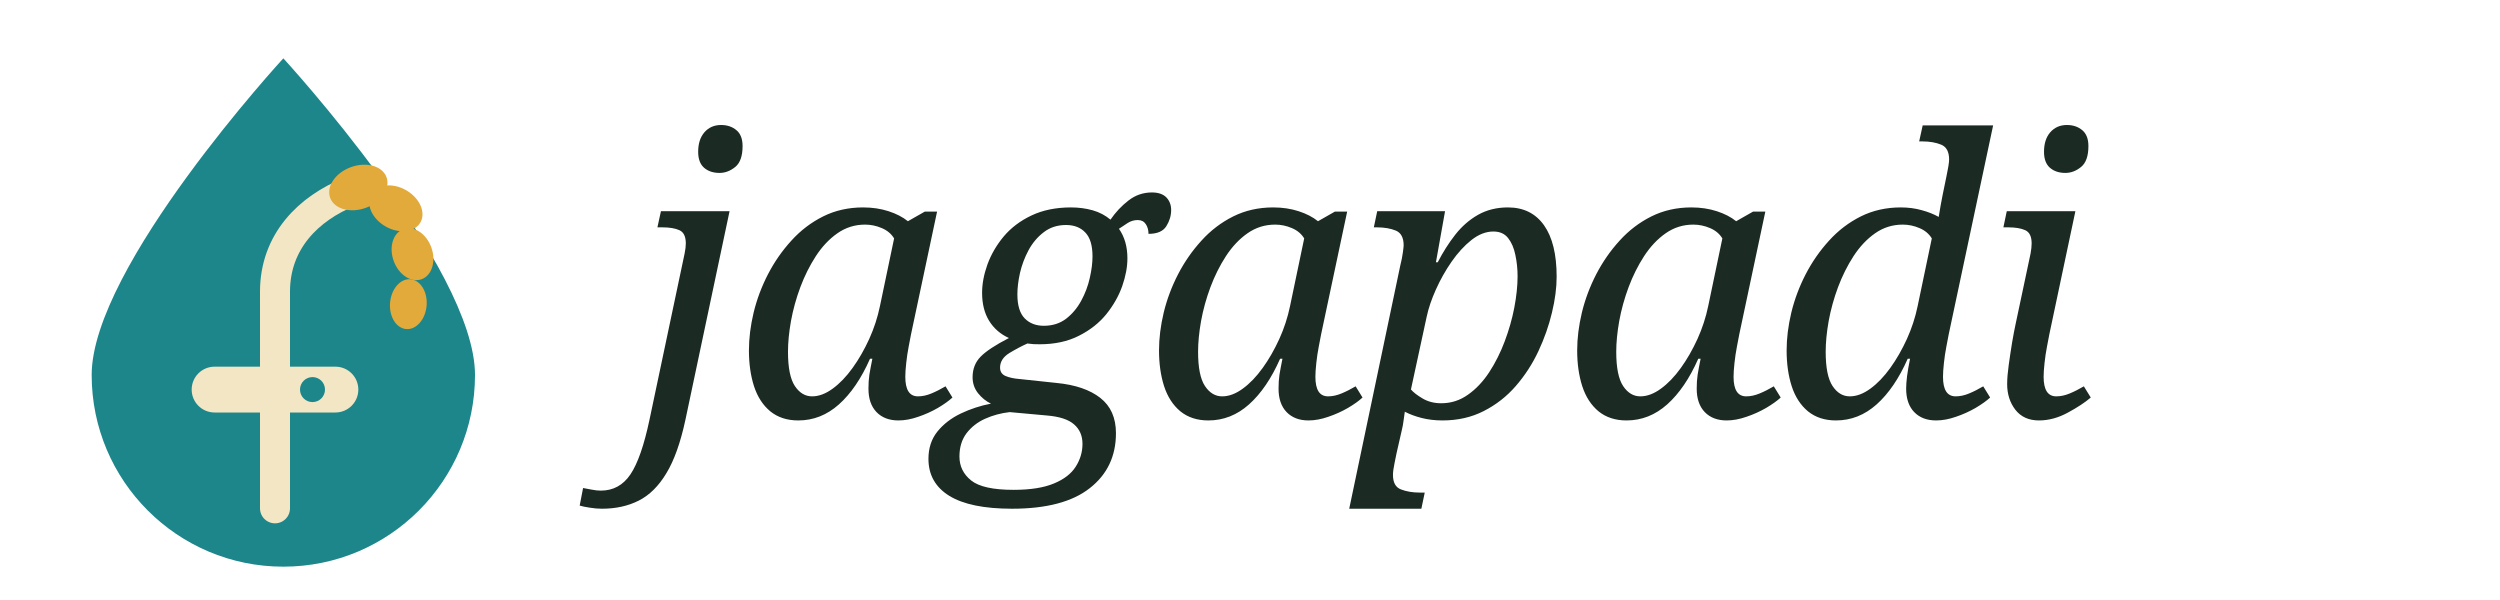
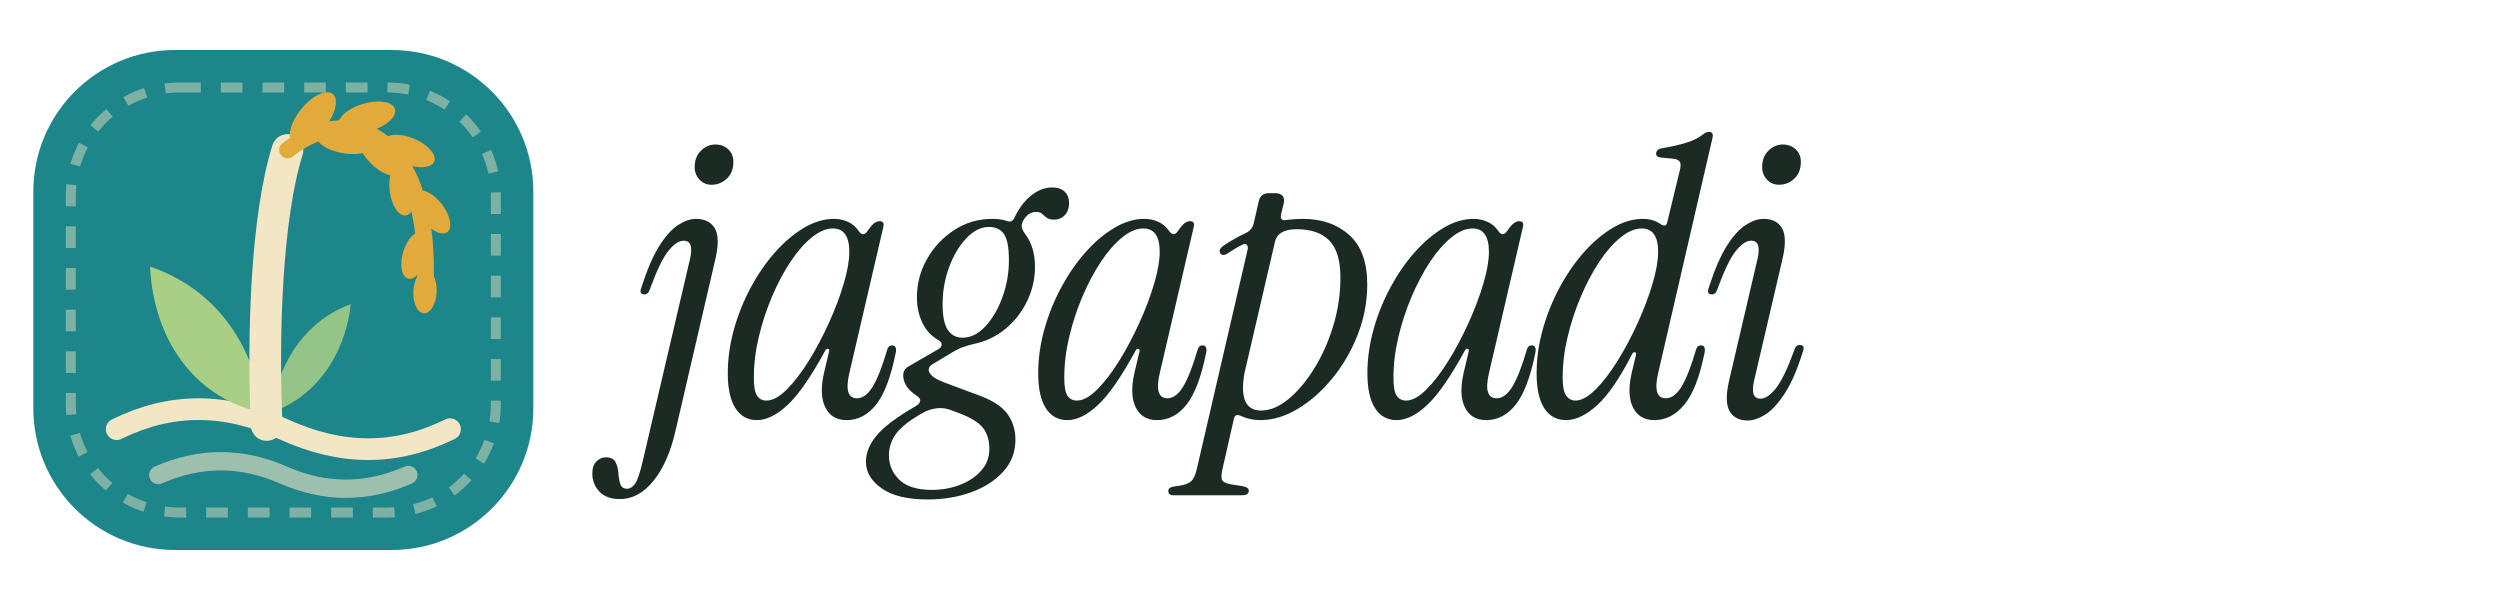
<svg xmlns="http://www.w3.org/2000/svg" viewBox="0 0 300 72" role="img" aria-label="Jagapadi">
  <g transform="translate(2 4)">
-     <path d="M32 3C32 3 9 28 9 41a23 23 0 0 0 46 0C55 28 32 3 32 3Z" fill="#1c868b" />
-     <path d="M31 57V31c0-6 4-10 9-12" fill="none" stroke="#f3e6c4" stroke-width="3.6" stroke-linecap="round" />
+     <rect x="2" y="2" width="60" height="60" rx="17" fill="#1c868b" />
+     <rect x="6.5" y="6.5" width="51" height="51" rx="13" fill="none" stroke="#f3e6c4" stroke-opacity=".45" stroke-width="1.2" stroke-dasharray="2.6 2.4" />
+     <path d="M12 47.5c6.5-3.2 13-3.2 20 0s13.5 3.2 20 0" fill="none" stroke="#f3e6c4" stroke-width="2.6" stroke-linecap="round" />
+     <path d="M17 53c5-2.2 10-2.2 15 0s10 2.2 15 0" fill="none" stroke="#f3e6c4" stroke-opacity=".6" stroke-width="2.2" stroke-linecap="round" />
+     <path d="M29.5 45.5C22 44 16.5 37.5 16 28c7.5 2.5 12.5 9 13.5 17.5Z" fill="#a9cf86" />
+     <path d="M30.5 45.5c4.8-1.6 8.8-6.2 9.6-13-5 1.8-8.6 6.4-9.6 13Z" fill="#a9cf86" opacity=".85" />
+     <path d="M30 47C29.5 36 30 22 32.5 14" fill="none" stroke="#f3e6c4" stroke-width="3.8" stroke-linecap="round" />
+     <path d="M32.5 14C40 8 50 12 49 31" fill="none" stroke="#e2a93b" stroke-width="2" stroke-linecap="round" />
    <g fill="#e2a93b">
-       <ellipse cx="41" cy="18.5" rx="3.6" ry="2.6" transform="rotate(-20 41 18.5)" />
-       <ellipse cx="45.5" cy="21" rx="3.4" ry="2.5" transform="rotate(30 45.5 21)" />
-       <ellipse cx="47.5" cy="26.5" rx="3.2" ry="2.4" transform="rotate(70 47.5 26.5)" />
-       <ellipse cx="47" cy="32.5" rx="3" ry="2.2" transform="rotate(95 47 32.5)" />
+       <ellipse cx="35.54" cy="10.23" rx="3.80" ry="1.80" transform="rotate(-51.0 35.54 10.23)" />
+       <ellipse cx="39.57" cy="12.68" rx="3.67" ry="1.75" transform="rotate(8.2 39.57 12.68)" />
+       <ellipse cx="42.01" cy="10.10" rx="3.54" ry="1.70" transform="rotate(-17.0 42.01 10.10)" />
+       <ellipse cx="43.57" cy="14.34" rx="3.41" ry="1.65" transform="rotate(46.7 43.57 14.34)" />
+       <ellipse cx="47.07" cy="14.12" rx="3.29" ry="1.60" transform="rotate(22.7 47.07 14.12)" />
+       <ellipse cx="46.30" cy="18.72" rx="3.16" ry="1.55" transform="rotate(83.0 46.30 18.72)" />
+       <ellipse cx="49.85" cy="21.44" rx="3.03" ry="1.50" transform="rotate(52.7 49.85 21.44)" />
+       <ellipse cx="47.77" cy="26.65" rx="2.90" ry="1.45" transform="rotate(106.4 47.77 26.65)" />
+       <ellipse cx="49.00" cy="31.00" rx="2.60" ry="1.40" transform="rotate(93.0 49.00 31.00)" />
    </g>
-     <rect x="21" y="40" width="20" height="5.5" rx="2.75" fill="#f3e6c4" />
-     <circle cx="35.5" cy="42.75" r="1.5" fill="#1c868b" />
  </g>
-   <text x="76" y="50" font-family="'Instrument Serif', Georgia, serif" font-style="italic" font-size="46" letter-spacing="-1.5" fill="#1b2a23">jagapadi</text>
+   <path d="M85.384 22.17Q84.51 22.17 83.935 21.549Q83.36 20.928 83.36 20.054Q83.36 18.812 84.119 18.076Q84.878 17.34 85.844 17.34Q86.764 17.34 87.385 17.915Q88.006 18.49 88.006 19.41Q88.006 20.698 87.224 21.434Q86.442 22.17 85.384 22.17ZM74.39 59.89Q72.78 59.89 71.929 58.993Q71.078 58.096 71.078 56.808Q71.078 55.842 71.584 55.359Q72.09 54.876 72.688 54.876Q73.562 54.876 73.861 55.451Q74.16 56.026 74.206 56.762Q74.252 57.498 74.436 58.073Q74.62 58.648 75.264 58.648Q75.77 58.648 76.207 58.05Q76.644 57.452 77.15 55.244L82.808 31.048Q83.038 30.036 82.877 29.461Q82.716 28.886 82.026 28.886Q81.198 28.886 80.209 30.105Q79.22 31.324 77.978 34.728Q77.794 35.326 77.334 35.326Q76.644 35.326 76.966 34.498Q77.978 31.324 79.105 29.53Q80.232 27.736 81.382 27.0Q82.532 26.264 83.498 26.264Q85.108 26.264 85.775 27.391Q86.442 28.518 85.844 31.094L81.06 51.702Q80.186 55.52 78.415 57.705Q76.644 59.89 74.39 59.89ZM90.83 50.414Q89.174 50.414 88.254 48.988Q87.334 47.562 87.334 44.802Q87.334 42.18 88.07 39.535Q88.806 36.89 90.094 34.498Q91.382 32.106 93.015 30.266Q94.648 28.426 96.465 27.345Q98.282 26.264 100.076 26.264Q100.95 26.264 101.732 26.609Q102.514 26.954 103.02 27.69Q103.296 28.104 103.572 28.104Q103.848 28.104 104.124 27.69Q104.63 26.954 104.952 26.747Q105.274 26.54 105.55 26.54Q106.148 26.54 106.01 27.184L101.916 44.802Q101.226 47.792 102.836 47.792Q103.894 47.792 104.745 46.366Q105.596 44.94 106.47 41.95Q106.608 41.444 107.068 41.444Q107.39 41.444 107.482 41.72Q107.574 41.996 107.482 42.364Q106.608 46.688 105.136 48.551Q103.664 50.414 101.594 50.414Q99.8 50.414 99.041 48.896Q98.282 47.378 98.88 44.756L99.478 42.226Q99.57 41.904 99.363 41.858Q99.156 41.812 99.018 42.088Q96.488 46.734 94.533 48.574Q92.578 50.414 90.83 50.414ZM91.98 48.068Q93.084 48.068 94.418 46.734Q95.752 45.4 97.063 43.284Q98.374 41.168 99.478 38.73Q100.582 36.292 101.249 34.038Q101.916 31.784 101.916 30.22Q101.916 27.414 99.938 27.414Q98.742 27.414 97.408 28.495Q96.074 29.576 94.855 31.416Q93.636 33.256 92.647 35.579Q91.658 37.902 91.06 40.409Q90.462 42.916 90.462 45.308Q90.462 46.918 90.853 47.493Q91.244 48.068 91.98 48.068ZM111.318 59.936Q107.684 59.936 105.798 58.602Q103.912 57.268 103.912 55.428Q103.912 53.818 105.177 52.277Q106.442 50.736 109.846 48.758Q110.352 48.482 110.421 48.137Q110.49 47.792 109.984 47.47Q108.696 46.642 108.443 45.538Q108.19 44.434 109.018 43.974L112.514 41.95Q112.974 41.72 112.997 41.375Q113.02 41.03 112.514 40.754Q111.272 40.018 110.651 38.661Q110.03 37.304 110.03 35.694Q110.03 33.21 111.249 31.071Q112.468 28.932 114.515 27.598Q116.562 26.264 119.092 26.264Q120.15 26.264 120.886 26.54Q121.438 26.724 121.714 26.172Q122.496 24.47 123.715 23.481Q124.934 22.492 126.268 22.492Q127.234 22.492 127.763 22.998Q128.292 23.504 128.292 24.378Q128.292 25.252 127.786 25.804Q127.28 26.356 126.498 26.356Q125.9 26.356 125.601 26.126Q125.302 25.896 125.072 25.666Q124.842 25.436 124.336 25.436Q123.324 25.436 122.726 26.586Q122.542 27.0 122.634 27.345Q122.726 27.69 123.002 28.058Q124.198 29.622 124.198 32.014Q124.198 34.176 123.255 36.131Q122.312 38.086 120.679 39.443Q119.046 40.8 116.93 41.26Q116.102 41.444 115.435 41.697Q114.768 41.95 113.756 42.594L111.916 43.698Q111.226 44.112 111.548 44.733Q111.87 45.354 113.342 45.906L117.298 47.378Q119.874 48.298 120.863 49.632Q121.852 50.966 121.852 52.76Q121.852 54.968 120.403 56.578Q118.954 58.188 116.562 59.062Q114.17 59.936 111.318 59.936ZM113.112 36.522Q113.112 38.638 113.733 39.581Q114.354 40.524 115.504 40.524Q116.976 40.524 118.241 39.167Q119.506 37.81 120.288 35.671Q121.07 33.532 121.07 31.232Q121.07 28.932 120.472 28.081Q119.874 27.23 118.678 27.23Q117.252 27.23 115.964 28.587Q114.676 29.944 113.894 32.06Q113.112 34.176 113.112 36.522ZM111.824 58.786Q113.618 58.786 115.182 58.188Q116.746 57.59 117.735 56.486Q118.724 55.382 118.724 53.864Q118.724 52.346 117.965 51.357Q117.206 50.368 114.998 49.54L114.124 49.218Q113.296 48.896 112.468 48.988Q111.64 49.08 110.904 49.448Q108.42 50.828 107.546 52.024Q106.672 53.22 106.672 54.646Q106.672 56.348 107.914 57.567Q109.156 58.786 111.824 58.786ZM128.08 50.414Q126.424 50.414 125.504 48.988Q124.584 47.562 124.584 44.802Q124.584 42.18 125.32 39.535Q126.056 36.89 127.344 34.498Q128.632 32.106 130.265 30.266Q131.898 28.426 133.715 27.345Q135.532 26.264 137.326 26.264Q138.2 26.264 138.982 26.609Q139.764 26.954 140.27 27.69Q140.546 28.104 140.822 28.104Q141.098 28.104 141.374 27.69Q141.88 26.954 142.202 26.747Q142.524 26.54 142.8 26.54Q143.398 26.54 143.26 27.184L139.166 44.802Q138.476 47.792 140.086 47.792Q141.144 47.792 141.995 46.366Q142.846 44.94 143.72 41.95Q143.858 41.444 144.318 41.444Q144.64 41.444 144.732 41.72Q144.824 41.996 144.732 42.364Q143.858 46.688 142.386 48.551Q140.914 50.414 138.844 50.414Q137.05 50.414 136.291 48.896Q135.532 47.378 136.13 44.756L136.728 42.226Q136.82 41.904 136.613 41.858Q136.406 41.812 136.268 42.088Q133.738 46.734 131.783 48.574Q129.828 50.414 128.08 50.414ZM129.23 48.068Q130.334 48.068 131.668 46.734Q133.002 45.4 134.313 43.284Q135.624 41.168 136.728 38.73Q137.832 36.292 138.499 34.038Q139.166 31.784 139.166 30.22Q139.166 27.414 137.188 27.414Q135.992 27.414 134.658 28.495Q133.324 29.576 132.105 31.416Q130.886 33.256 129.897 35.579Q128.908 37.902 128.31 40.409Q127.712 42.916 127.712 45.308Q127.712 46.918 128.103 47.493Q128.494 48.068 129.23 48.068ZM140.794 59.43Q140.196 59.43 140.196 58.924Q140.196 58.464 140.932 58.372L141.576 58.28Q142.496 58.142 142.933 57.751Q143.37 57.36 143.6 56.348L149.718 29.944Q149.81 29.576 149.603 29.369Q149.396 29.162 149.028 29.392Q148.568 29.622 148.154 29.875Q147.74 30.128 147.326 30.404Q146.912 30.68 146.636 30.565Q146.36 30.45 146.36 30.128Q146.36 29.806 146.82 29.484Q148.108 28.61 149.488 27.966Q150.27 27.598 150.454 26.77L151.052 24.148Q151.282 23.182 152.248 23.182H153.076Q153.628 23.182 153.904 23.504Q154.18 23.826 154.042 24.424L153.72 25.758Q153.582 26.54 154.318 26.402Q155.376 26.264 156.342 26.264Q159.746 26.264 161.908 28.196Q164.07 30.128 164.07 34.13Q164.07 37.258 162.92 40.179Q161.77 43.1 159.884 45.4Q157.998 47.7 155.744 49.057Q153.49 50.414 151.236 50.414Q149.994 50.414 148.89 49.908Q148.2 49.586 148.062 50.276L146.682 56.348Q146.452 57.36 146.705 57.682Q146.958 58.004 147.832 58.142L149.028 58.326Q149.856 58.464 149.856 58.878Q149.856 59.43 149.074 59.43ZM149.35 44.71Q148.522 49.264 151.328 49.264Q152.938 49.264 154.594 47.907Q156.25 46.55 157.676 44.273Q159.102 41.996 159.976 39.144Q160.85 36.292 160.85 33.302Q160.85 30.22 159.516 28.863Q158.182 27.506 155.606 27.506Q153.306 27.506 152.984 29.07ZM167.584 50.414Q165.928 50.414 165.008 48.988Q164.088 47.562 164.088 44.802Q164.088 42.18 164.824 39.535Q165.56 36.89 166.848 34.498Q168.136 32.106 169.769 30.266Q171.402 28.426 173.219 27.345Q175.036 26.264 176.83 26.264Q177.704 26.264 178.486 26.609Q179.268 26.954 179.774 27.69Q180.05 28.104 180.326 28.104Q180.602 28.104 180.878 27.69Q181.384 26.954 181.706 26.747Q182.028 26.54 182.304 26.54Q182.902 26.54 182.764 27.184L178.67 44.802Q177.98 47.792 179.59 47.792Q180.648 47.792 181.499 46.366Q182.35 44.94 183.224 41.95Q183.362 41.444 183.822 41.444Q184.144 41.444 184.236 41.72Q184.328 41.996 184.236 42.364Q183.362 46.688 181.89 48.551Q180.418 50.414 178.348 50.414Q176.554 50.414 175.795 48.896Q175.036 47.378 175.634 44.756L176.232 42.226Q176.324 41.904 176.117 41.858Q175.91 41.812 175.772 42.088Q173.242 46.734 171.287 48.574Q169.332 50.414 167.584 50.414ZM168.734 48.068Q169.838 48.068 171.172 46.734Q172.506 45.4 173.817 43.284Q175.128 41.168 176.232 38.73Q177.336 36.292 178.003 34.038Q178.67 31.784 178.67 30.22Q178.67 27.414 176.692 27.414Q175.496 27.414 174.162 28.495Q172.828 29.576 171.609 31.416Q170.39 33.256 169.401 35.579Q168.412 37.902 167.814 40.409Q167.216 42.916 167.216 45.308Q167.216 46.918 167.607 47.493Q167.998 48.068 168.734 48.068ZM187.934 50.414Q186.232 50.414 185.312 48.988Q184.392 47.562 184.392 44.802Q184.392 42.18 185.128 39.535Q185.864 36.89 187.152 34.498Q188.44 32.106 190.073 30.266Q191.706 28.426 193.523 27.345Q195.34 26.264 197.134 26.264Q198.376 26.264 199.296 26.908Q199.94 27.322 200.078 26.632L201.55 20.56Q201.78 19.732 201.573 19.41Q201.366 19.088 200.722 19.042L199.342 18.904Q198.652 18.858 198.744 18.306Q198.836 17.892 199.388 17.8Q201.044 17.524 202.332 17.133Q203.62 16.742 204.402 16.098Q204.77 15.822 205.092 15.822Q205.644 15.822 205.506 16.512L198.974 44.802Q198.284 47.792 199.894 47.792Q200.952 47.792 201.803 46.366Q202.654 44.94 203.528 41.95Q203.666 41.444 204.126 41.444Q204.448 41.444 204.54 41.72Q204.632 41.996 204.54 42.364Q203.666 46.688 202.125 48.551Q200.584 50.414 198.514 50.414Q196.72 50.414 195.961 48.896Q195.202 47.378 195.8 44.756L196.306 42.64Q196.398 42.318 196.191 42.272Q195.984 42.226 195.846 42.502Q193.638 46.826 191.66 48.62Q189.682 50.414 187.934 50.414ZM189.038 48.068Q190.142 48.068 191.476 46.734Q192.81 45.4 194.121 43.284Q195.432 41.168 196.536 38.73Q197.64 36.292 198.307 34.038Q198.974 31.784 198.974 30.22Q198.974 27.414 196.996 27.414Q195.8 27.414 194.466 28.495Q193.132 29.576 191.913 31.416Q190.694 33.256 189.705 35.579Q188.716 37.902 188.118 40.409Q187.52 42.916 187.52 45.308Q187.52 46.918 187.957 47.493Q188.394 48.068 189.038 48.068ZM213.482 22.17Q212.608 22.17 212.033 21.549Q211.458 20.928 211.458 20.054Q211.458 18.812 212.217 18.076Q212.976 17.34 213.942 17.34Q214.862 17.34 215.483 17.915Q216.104 18.49 216.104 19.41Q216.104 20.698 215.322 21.434Q214.54 22.17 213.482 22.17ZM209.71 50.46Q208.192 50.46 207.548 49.333Q206.904 48.206 207.502 45.63L210.906 31.048Q211.136 30.036 210.975 29.461Q210.814 28.886 210.124 28.886Q209.296 28.886 208.307 30.105Q207.318 31.324 206.076 34.728Q205.892 35.326 205.432 35.326Q204.742 35.326 205.064 34.498Q206.076 31.324 207.203 29.53Q208.33 27.736 209.48 27.0Q210.63 26.264 211.596 26.264Q213.206 26.264 213.85 27.391Q214.494 28.518 213.896 31.094L210.492 45.676Q210.262 46.688 210.423 47.263Q210.584 47.838 211.274 47.838Q212.102 47.838 213.091 46.619Q214.08 45.4 215.322 41.996Q215.506 41.398 215.966 41.398Q216.656 41.398 216.334 42.226Q215.368 45.354 214.195 47.171Q213.022 48.988 211.872 49.724Q210.722 50.46 209.71 50.46Z" fill="#1b2a23" />
</svg>
